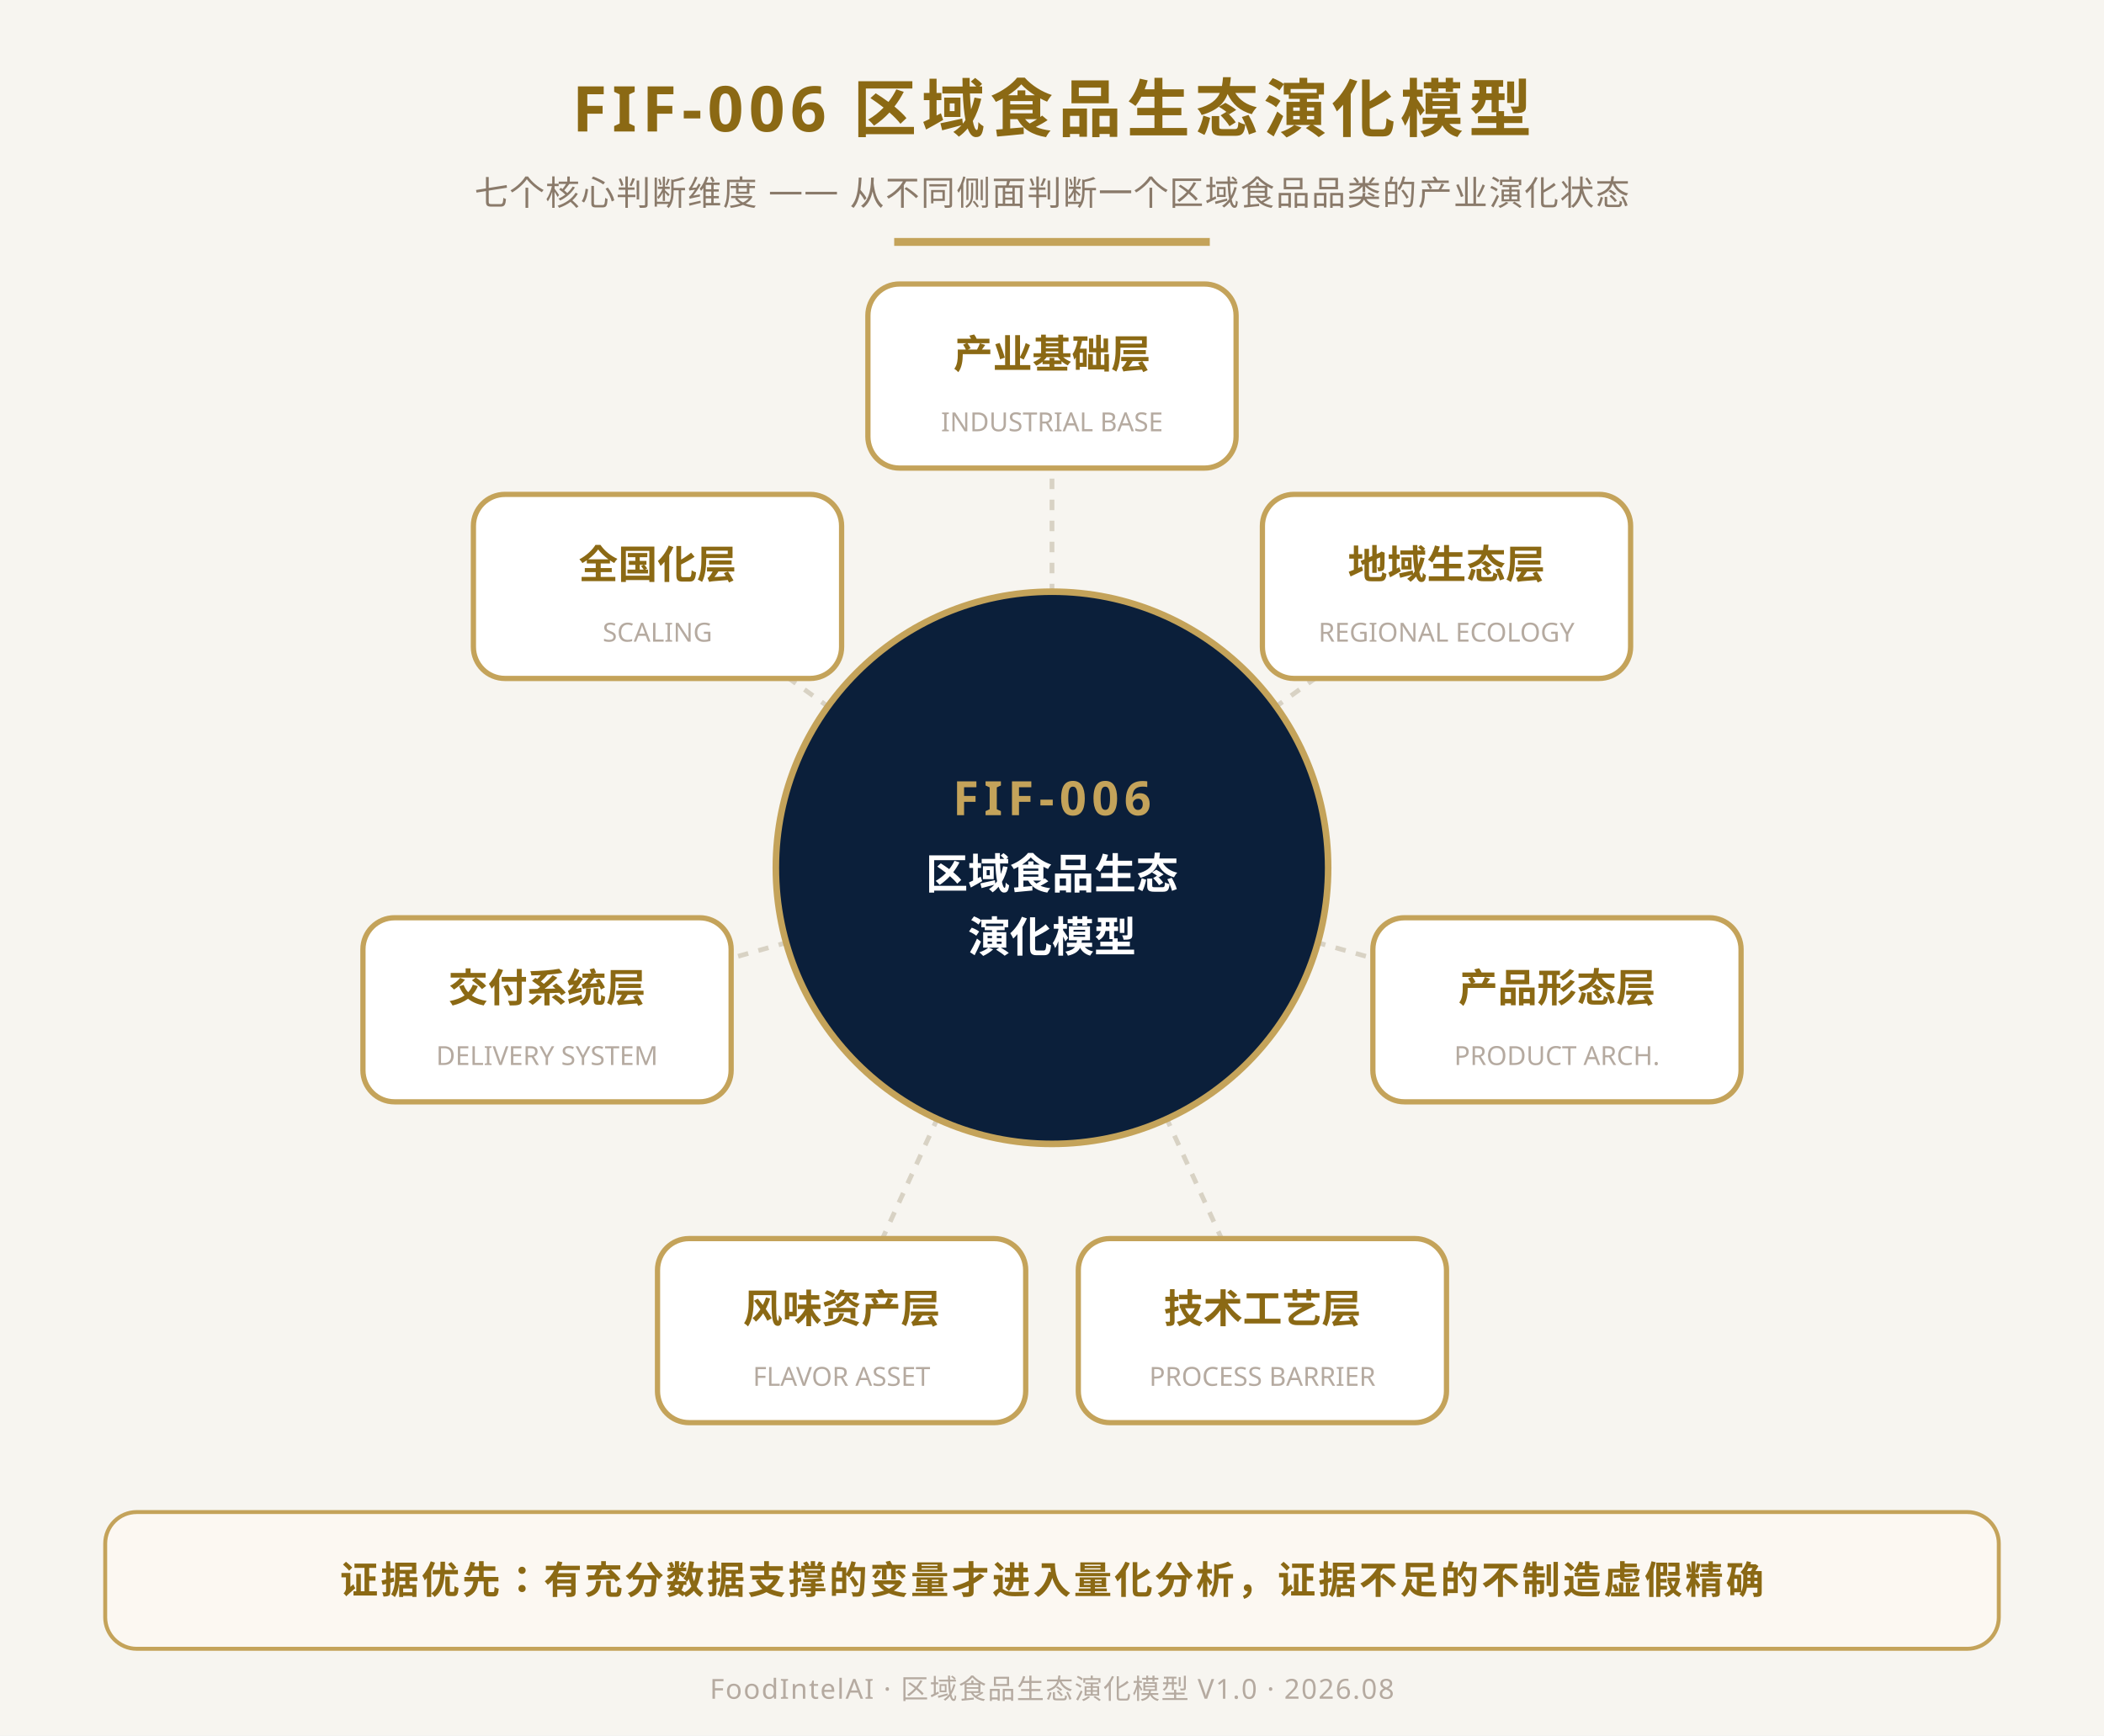
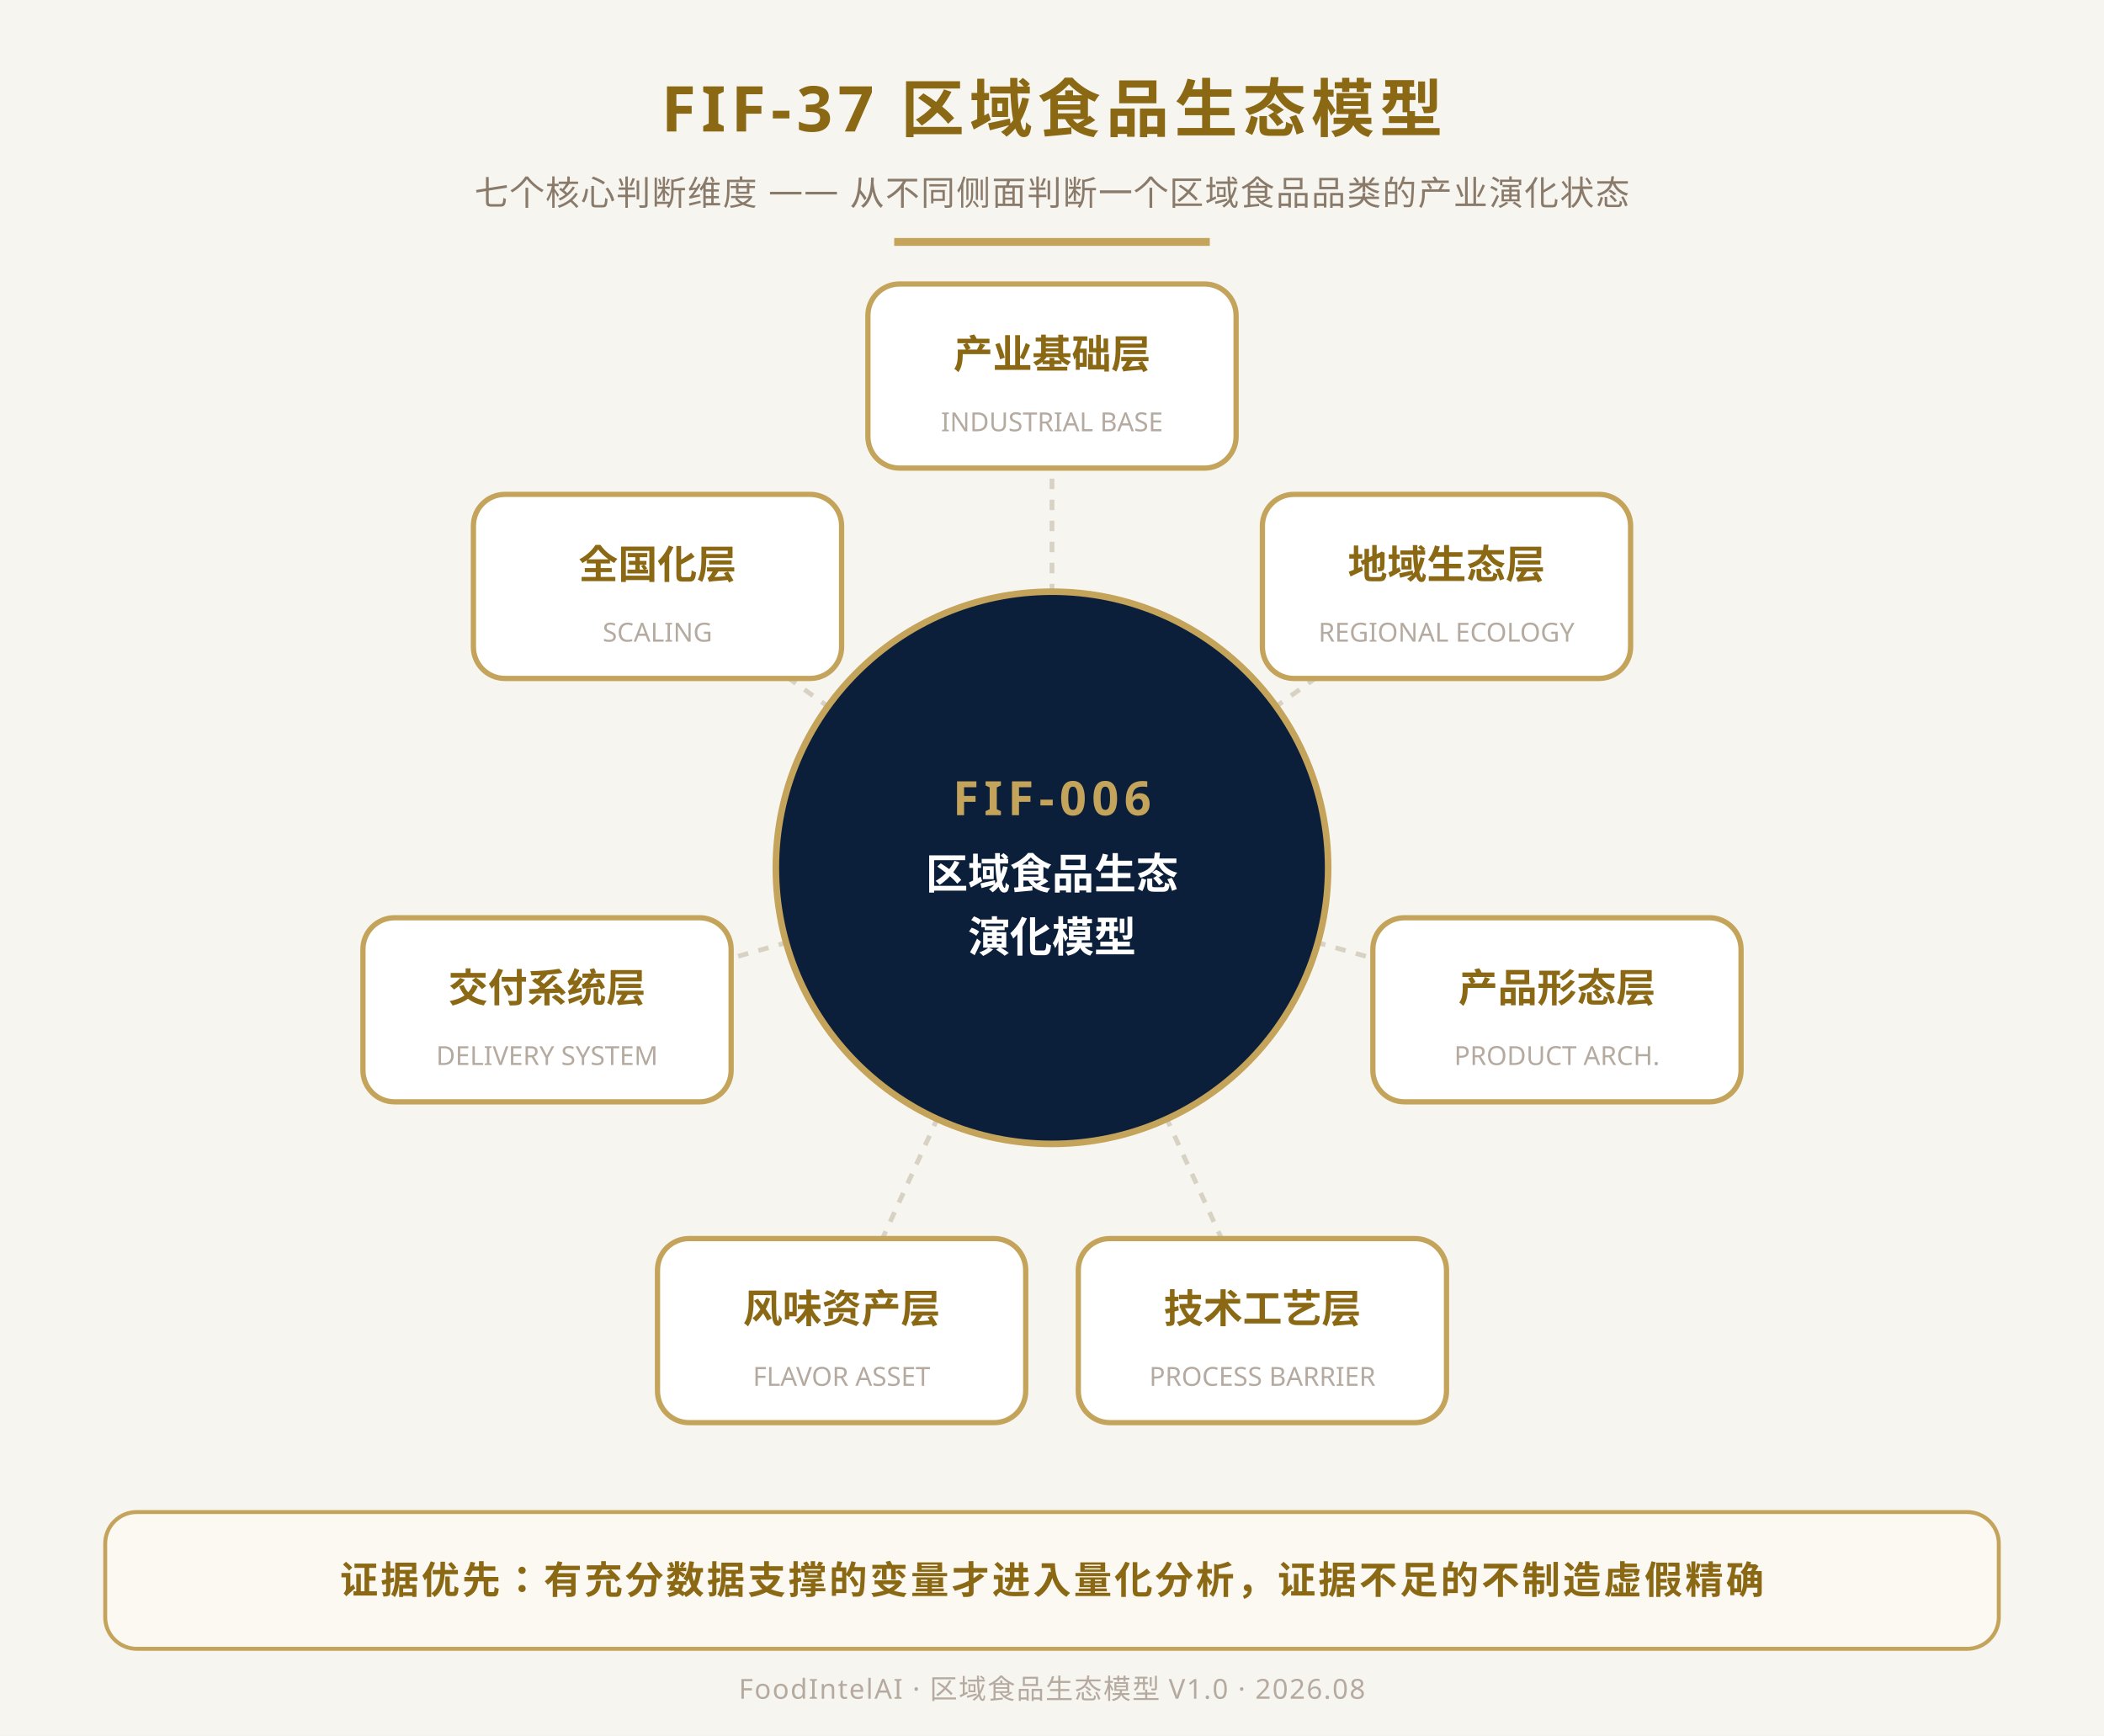
<svg xmlns="http://www.w3.org/2000/svg" viewBox="0 0 800 660" width="800" height="660" font-family="'PingFang SC','Noto Serif SC','Microsoft YaHei',sans-serif">
  <rect width="800" height="660" fill="#f7f5f0" />
-   <text x="400" y="50" text-anchor="middle" font-size="24" font-weight="700" fill="#8b6914" letter-spacing="2">FIF-006 区域食品生态演化模型</text>
+   <text x="400" y="50" text-anchor="middle" font-size="24" font-weight="700" fill="#8b6914" letter-spacing="2">FIF-37 区域食品生态模型</text>
  <text x="400" y="78" text-anchor="middle" font-size="13" fill="#8a7a6a" letter-spacing="0.5">七个核心判断维度 —— 从不同侧面判断一个区域食品品类的产业演化状态</text>
  <line x1="340" y1="92" x2="460" y2="92" stroke="#c4a35a" stroke-width="3" />
  <g stroke="#d8d2c4" stroke-width="1.8" stroke-dasharray="4,4">
    <line x1="400" y1="330" x2="400" y2="150" />
    <line x1="400" y1="330" x2="550" y2="222" />
    <line x1="400" y1="330" x2="588" y2="383" />
    <line x1="400" y1="330" x2="480" y2="505" />
    <line x1="400" y1="330" x2="320" y2="505" />
    <line x1="400" y1="330" x2="212" y2="383" />
    <line x1="400" y1="330" x2="250" y2="222" />
  </g>
  <circle cx="400" cy="330" r="105" fill="#0B1F3A" />
  <circle cx="400" cy="330" r="105" fill="none" stroke="#c4a35a" stroke-width="2.5" />
  <text x="400" y="310" text-anchor="middle" font-size="18" font-weight="700" fill="#c4a35a" letter-spacing="2">FIF-006</text>
  <text x="400" y="338" text-anchor="middle" font-size="16" font-weight="700" fill="#ffffff">区域食品生态</text>
  <text x="400" y="362" text-anchor="middle" font-size="16" font-weight="700" fill="#ffffff">演化模型</text>
  <g>
    <rect x="330" y="108" width="140" height="70" rx="12" fill="#ffffff" stroke="#c4a35a" stroke-width="2" />
    <text x="400" y="140" text-anchor="middle" font-size="15" font-weight="700" fill="#8b6914">产业基础层</text>
    <text x="400" y="164" text-anchor="middle" font-size="10" fill="#b5aaa0">INDUSTRIAL BASE</text>
  </g>
  <g>
    <rect x="480" y="188" width="140" height="70" rx="12" fill="#ffffff" stroke="#c4a35a" stroke-width="2" />
    <text x="550" y="220" text-anchor="middle" font-size="15" font-weight="700" fill="#8b6914">地域生态层</text>
    <text x="550" y="244" text-anchor="middle" font-size="10" fill="#b5aaa0">REGIONAL ECOLOGY</text>
  </g>
  <g>
    <rect x="522" y="349" width="140" height="70" rx="12" fill="#ffffff" stroke="#c4a35a" stroke-width="2" />
    <text x="592" y="381" text-anchor="middle" font-size="15" font-weight="700" fill="#8b6914">产品形态层</text>
    <text x="592" y="405" text-anchor="middle" font-size="10" fill="#b5aaa0">PRODUCT ARCH.</text>
  </g>
  <g>
    <rect x="410" y="471" width="140" height="70" rx="12" fill="#ffffff" stroke="#c4a35a" stroke-width="2" />
    <text x="480" y="503" text-anchor="middle" font-size="15" font-weight="700" fill="#8b6914">技术工艺层</text>
    <text x="480" y="527" text-anchor="middle" font-size="10" fill="#b5aaa0">PROCESS BARRIER</text>
  </g>
  <g>
    <rect x="250" y="471" width="140" height="70" rx="12" fill="#ffffff" stroke="#c4a35a" stroke-width="2" />
    <text x="320" y="503" text-anchor="middle" font-size="15" font-weight="700" fill="#8b6914">风味资产层</text>
    <text x="320" y="527" text-anchor="middle" font-size="10" fill="#b5aaa0">FLAVOR ASSET</text>
  </g>
  <g>
    <rect x="138" y="349" width="140" height="70" rx="12" fill="#ffffff" stroke="#c4a35a" stroke-width="2" />
    <text x="208" y="381" text-anchor="middle" font-size="15" font-weight="700" fill="#8b6914">交付系统层</text>
    <text x="208" y="405" text-anchor="middle" font-size="10" fill="#b5aaa0">DELIVERY SYSTEM</text>
  </g>
  <g>
    <rect x="180" y="188" width="140" height="70" rx="12" fill="#ffffff" stroke="#c4a35a" stroke-width="2" />
    <text x="250" y="220" text-anchor="middle" font-size="15" font-weight="700" fill="#8b6914">全国化层</text>
    <text x="250" y="244" text-anchor="middle" font-size="10" fill="#b5aaa0">SCALING</text>
  </g>
  <rect x="40" y="575" width="720" height="52" rx="12" fill="#fcf8f2" stroke="#c4a35a" stroke-width="1.5" />
  <text x="400" y="606" text-anchor="middle" font-size="14.5" font-weight="700" fill="#8b6914" letter-spacing="1">证据优先：有充分数据支撑的变量才进入量化分析，证据不足的不制造虚假精确</text>
-   <text x="400" y="646" text-anchor="middle" font-size="10.5" fill="#b5aaa0" letter-spacing="0.5">FoodIntelAI · 区域食品生态演化模型 V1.0 · 2026.08</text>
+   <text x="400" y="646" text-anchor="middle" font-size="10.5" fill="#b5aaa0" letter-spacing="0.5">FoodIntelAI · 区域食品生态模型 V1.0 · 2026.08</text>
</svg>
